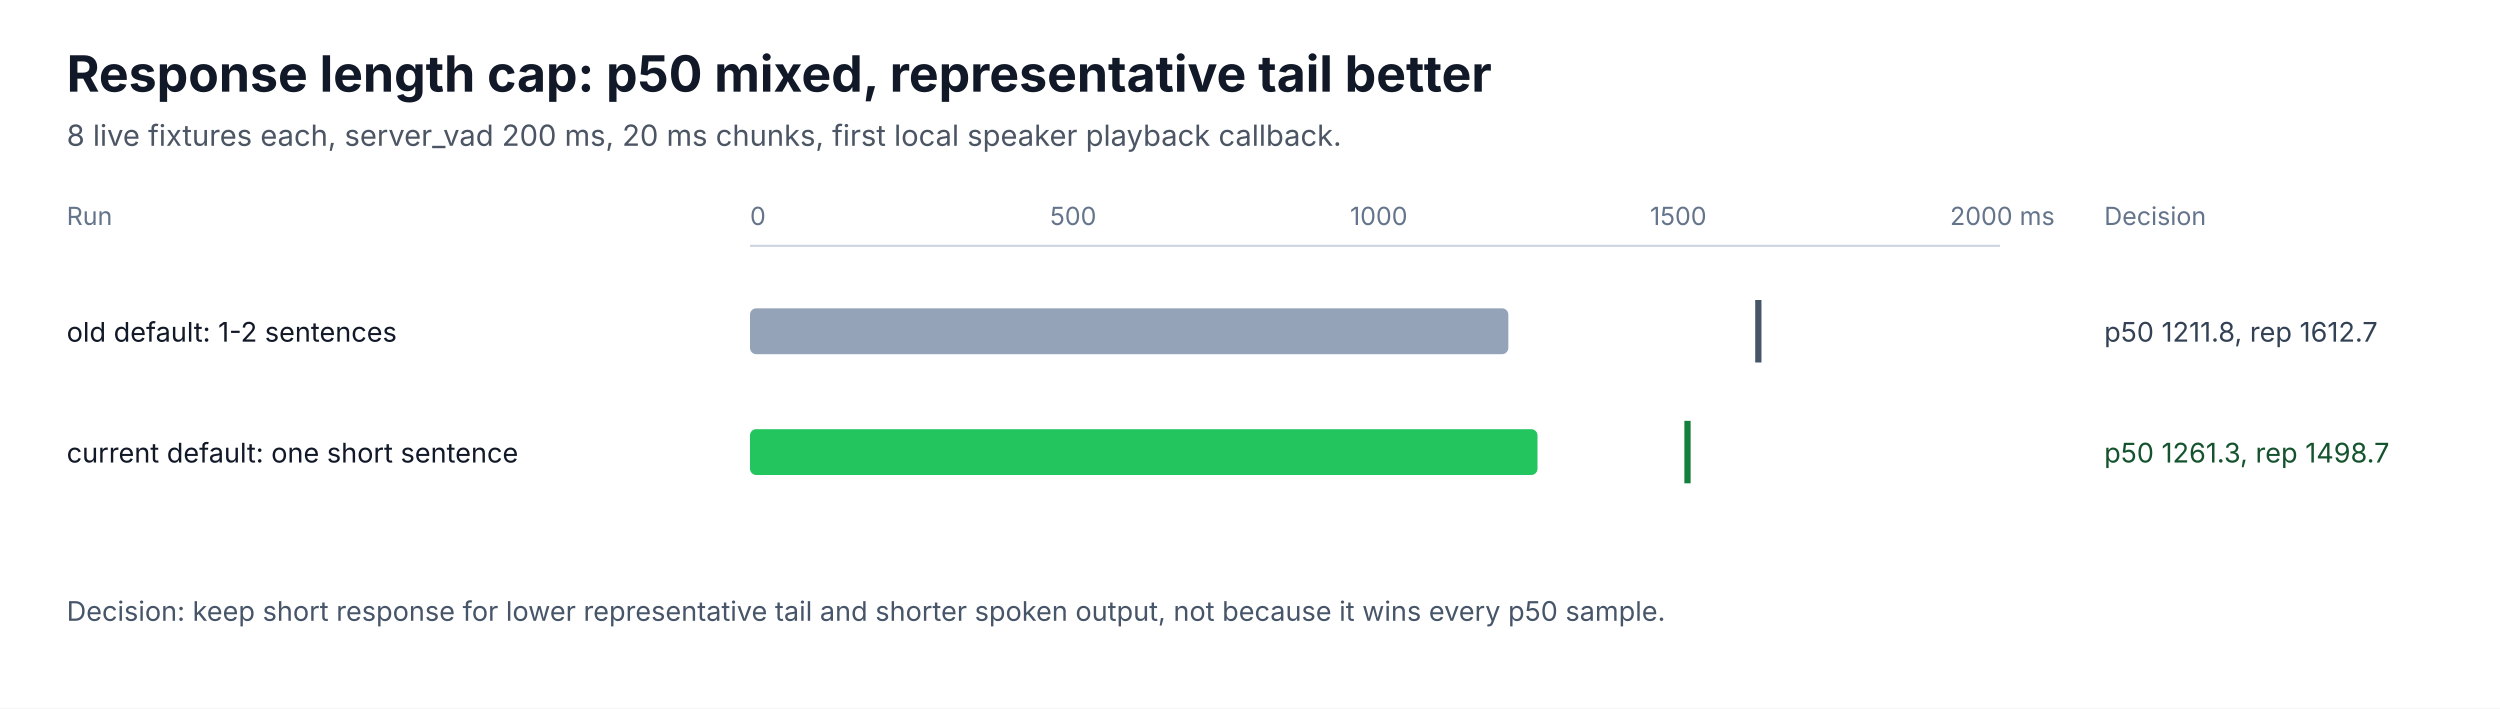
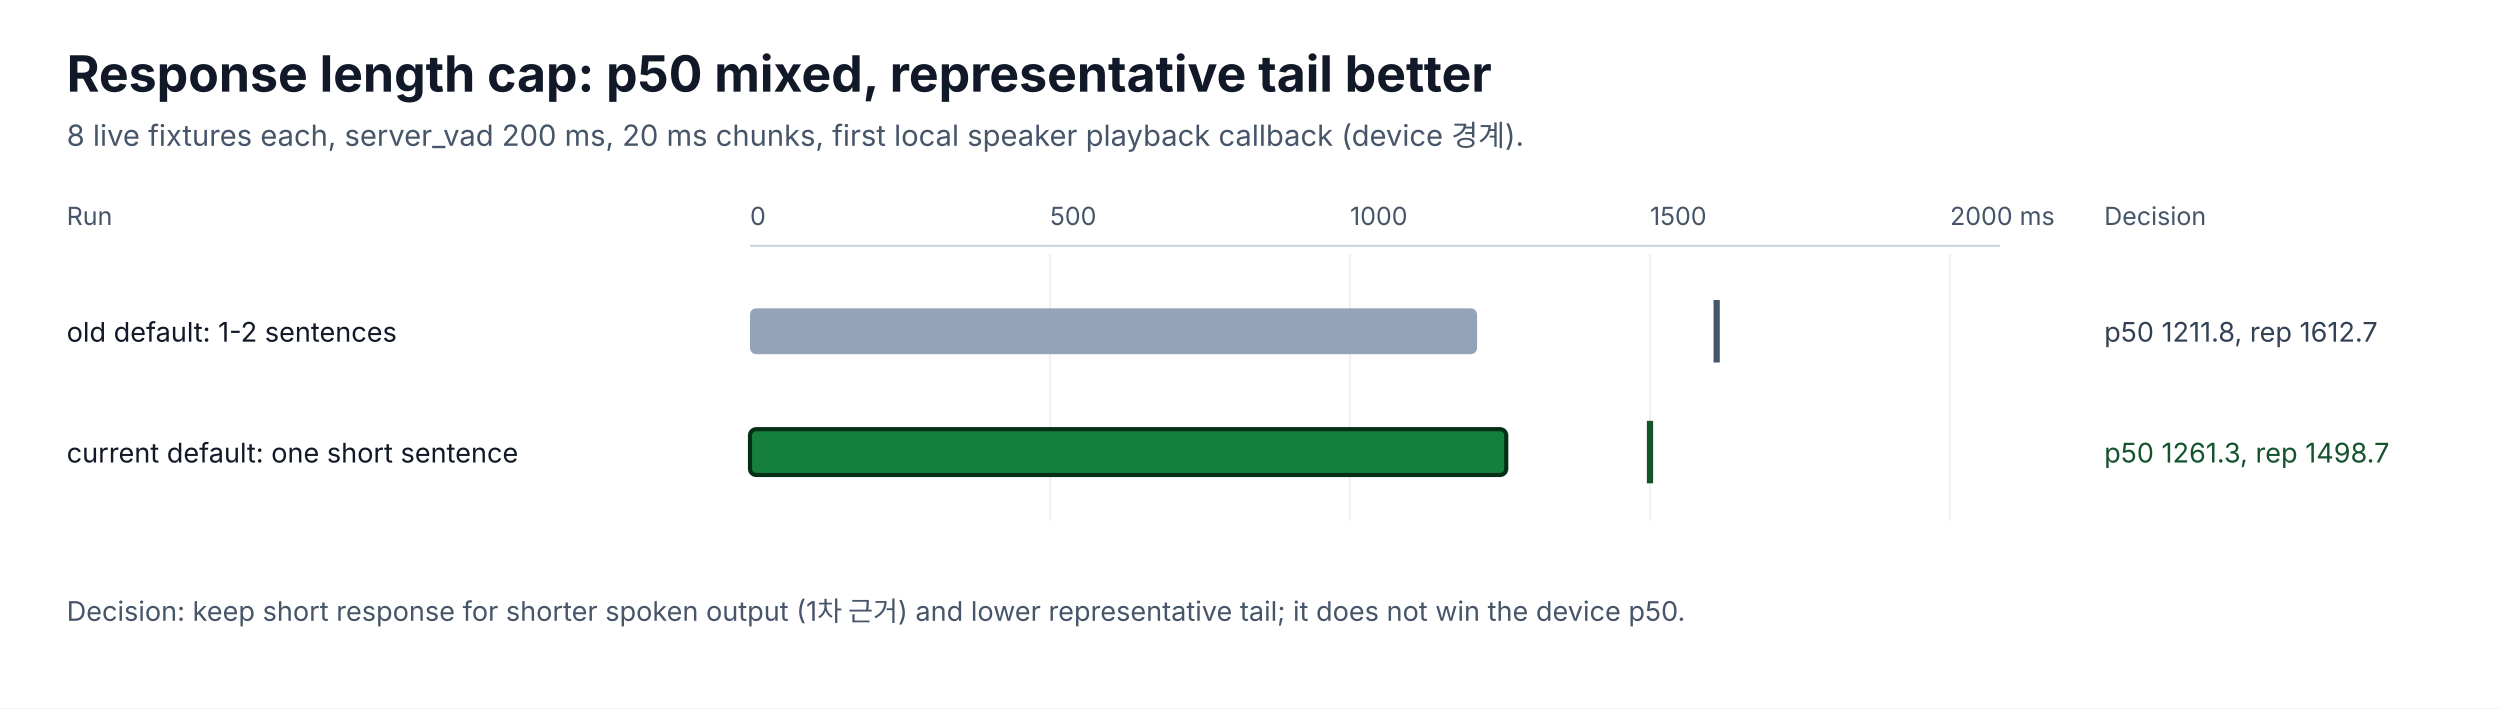
- <svg xmlns="http://www.w3.org/2000/svg" width="1200" height="340" viewBox="0 0 1200 340" role="img" aria-labelledby="title desc">
+ <svg xmlns="http://www.w3.org/2000/svg" width="1200" height="340" viewBox="0 0 1200 340" role="img" aria-labelledby="rl-title rl-desc">
  <rect width="1200" height="340" fill="#ffffff" />
  <text x="32" y="44" font-family="Inter, Arial, sans-serif" font-size="24" font-weight="700" fill="#111827">Response length cap: p50 mixed, representative tail better</text>
-   <text x="32" y="70" font-family="Inter, Arial, sans-serif" font-size="14" fill="#4b5563">8 live fixtures each, server_vad 200 ms, 20 ms chunks, first local speaker playback callback.</text>
+   <text x="32" y="70" font-family="Inter, Arial, sans-serif" font-size="14" fill="#475569">8 live fixtures each, server_vad 200 ms, 20 ms chunks, first local speaker playback callback (device 경계).</text>
  <g font-family="Inter, Arial, sans-serif" font-size="12">
-     <text x="32" y="108" fill="#64748b">Run</text>
-     <text x="360" y="108" fill="#64748b">0</text>
-     <text x="504" y="108" fill="#64748b">500</text>
-     <text x="648" y="108" fill="#64748b">1000</text>
-     <text x="792" y="108" fill="#64748b">1500</text>
-     <text x="936" y="108" fill="#64748b">2000 ms</text>
-     <text x="1010" y="108" fill="#64748b">Decision</text>
+     <text x="32" y="108" fill="#475569">Run</text>
+     <text x="360" y="108" fill="#475569">0</text>
+     <text x="504" y="108" fill="#475569">500</text>
+     <text x="648" y="108" fill="#475569">1000</text>
+     <text x="792" y="108" fill="#475569">1500</text>
+     <text x="936" y="108" fill="#475569">2000 ms</text>
+     <text x="1010" y="108" fill="#475569">Decision</text>
    <line x1="360" y1="118" x2="960" y2="118" stroke="#cbd5e1" />
+   </g>
+   <g stroke="#eef2f7" stroke-width="1">
+     <line x1="504" y1="122" x2="504" y2="250" />
+     <line x1="648" y1="122" x2="648" y2="250" />
+     <line x1="792" y1="122" x2="792" y2="250" />
+     <line x1="936" y1="122" x2="936" y2="250" />
  </g>
  <g font-family="Inter, Arial, sans-serif" font-size="13">
    <text x="32" y="164" fill="#111827">old default: 1-2 sentences</text>
-     <rect x="360" y="148" width="364" height="22" rx="3" fill="#94a3b8" />
-     <line x1="844" y1="144" x2="844" y2="174" stroke="#475569" stroke-width="3" />
+     <rect x="360" y="148" width="349" height="22" rx="3" fill="#94a3b8" />
+     <line x1="824" y1="144" x2="824" y2="174" stroke="#475569" stroke-width="3" />
    <text x="1010" y="164" fill="#334155">p50 1211.8, rep 1612.7</text>
    <text x="32" y="222" fill="#111827">current default: one short sentence</text>
-     <rect x="360" y="206" width="378" height="22" rx="3" fill="#22c55e" />
-     <line x1="810" y1="202" x2="810" y2="232" stroke="#15803d" stroke-width="3" />
+     <rect x="360" y="206" width="363" height="22" rx="3" fill="#15803d" stroke="#052e16" stroke-width="2" />
+     <line x1="792" y1="202" x2="792" y2="232" stroke="#14532d" stroke-width="3" />
    <text x="1010" y="222" fill="#14532d">p50 1261.3, rep 1498.7</text>
  </g>
-   <text x="32" y="298" font-family="Inter, Arial, sans-serif" font-size="13" fill="#475569">Decision: keep short response for lower representative tail and shorter spoken output, not because it wins every p50 sample.</text>
+   <text x="32" y="298" font-family="Inter, Arial, sans-serif" font-size="13" fill="#475569">Decision: keep short response for shorter spoken output (1차 근거) and lower representative tail; it does not win the device p50.</text>
</svg>
